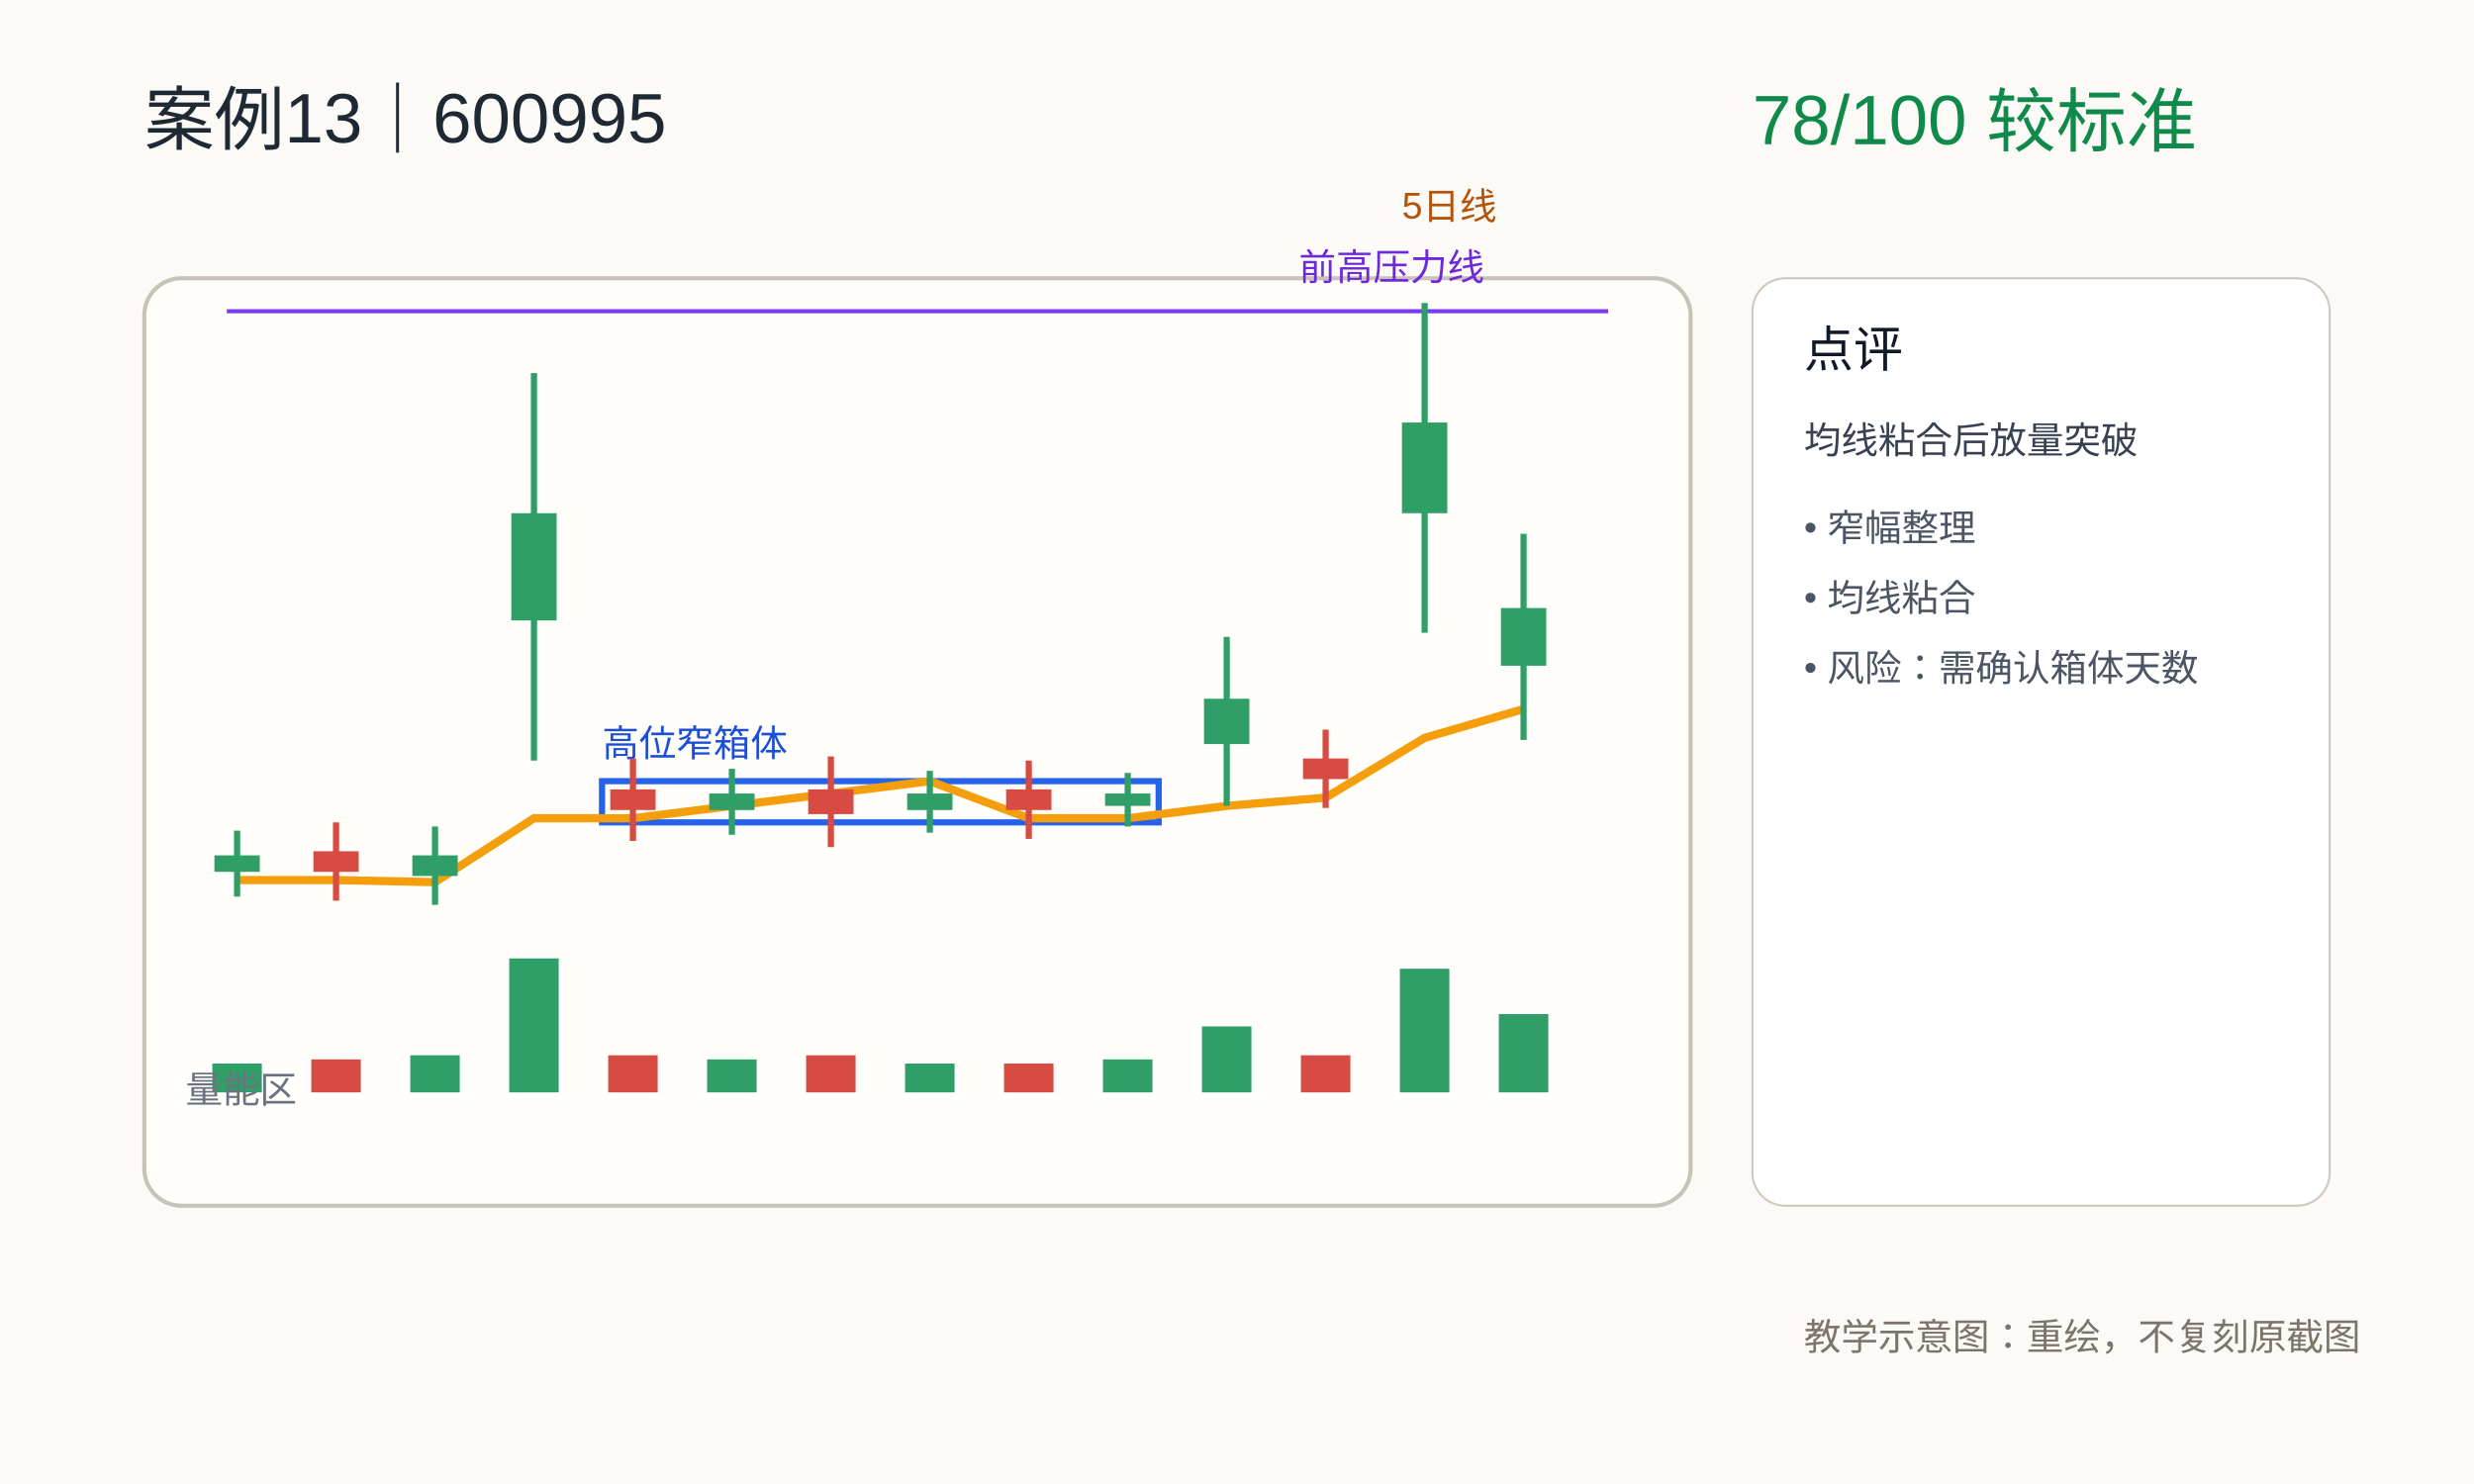
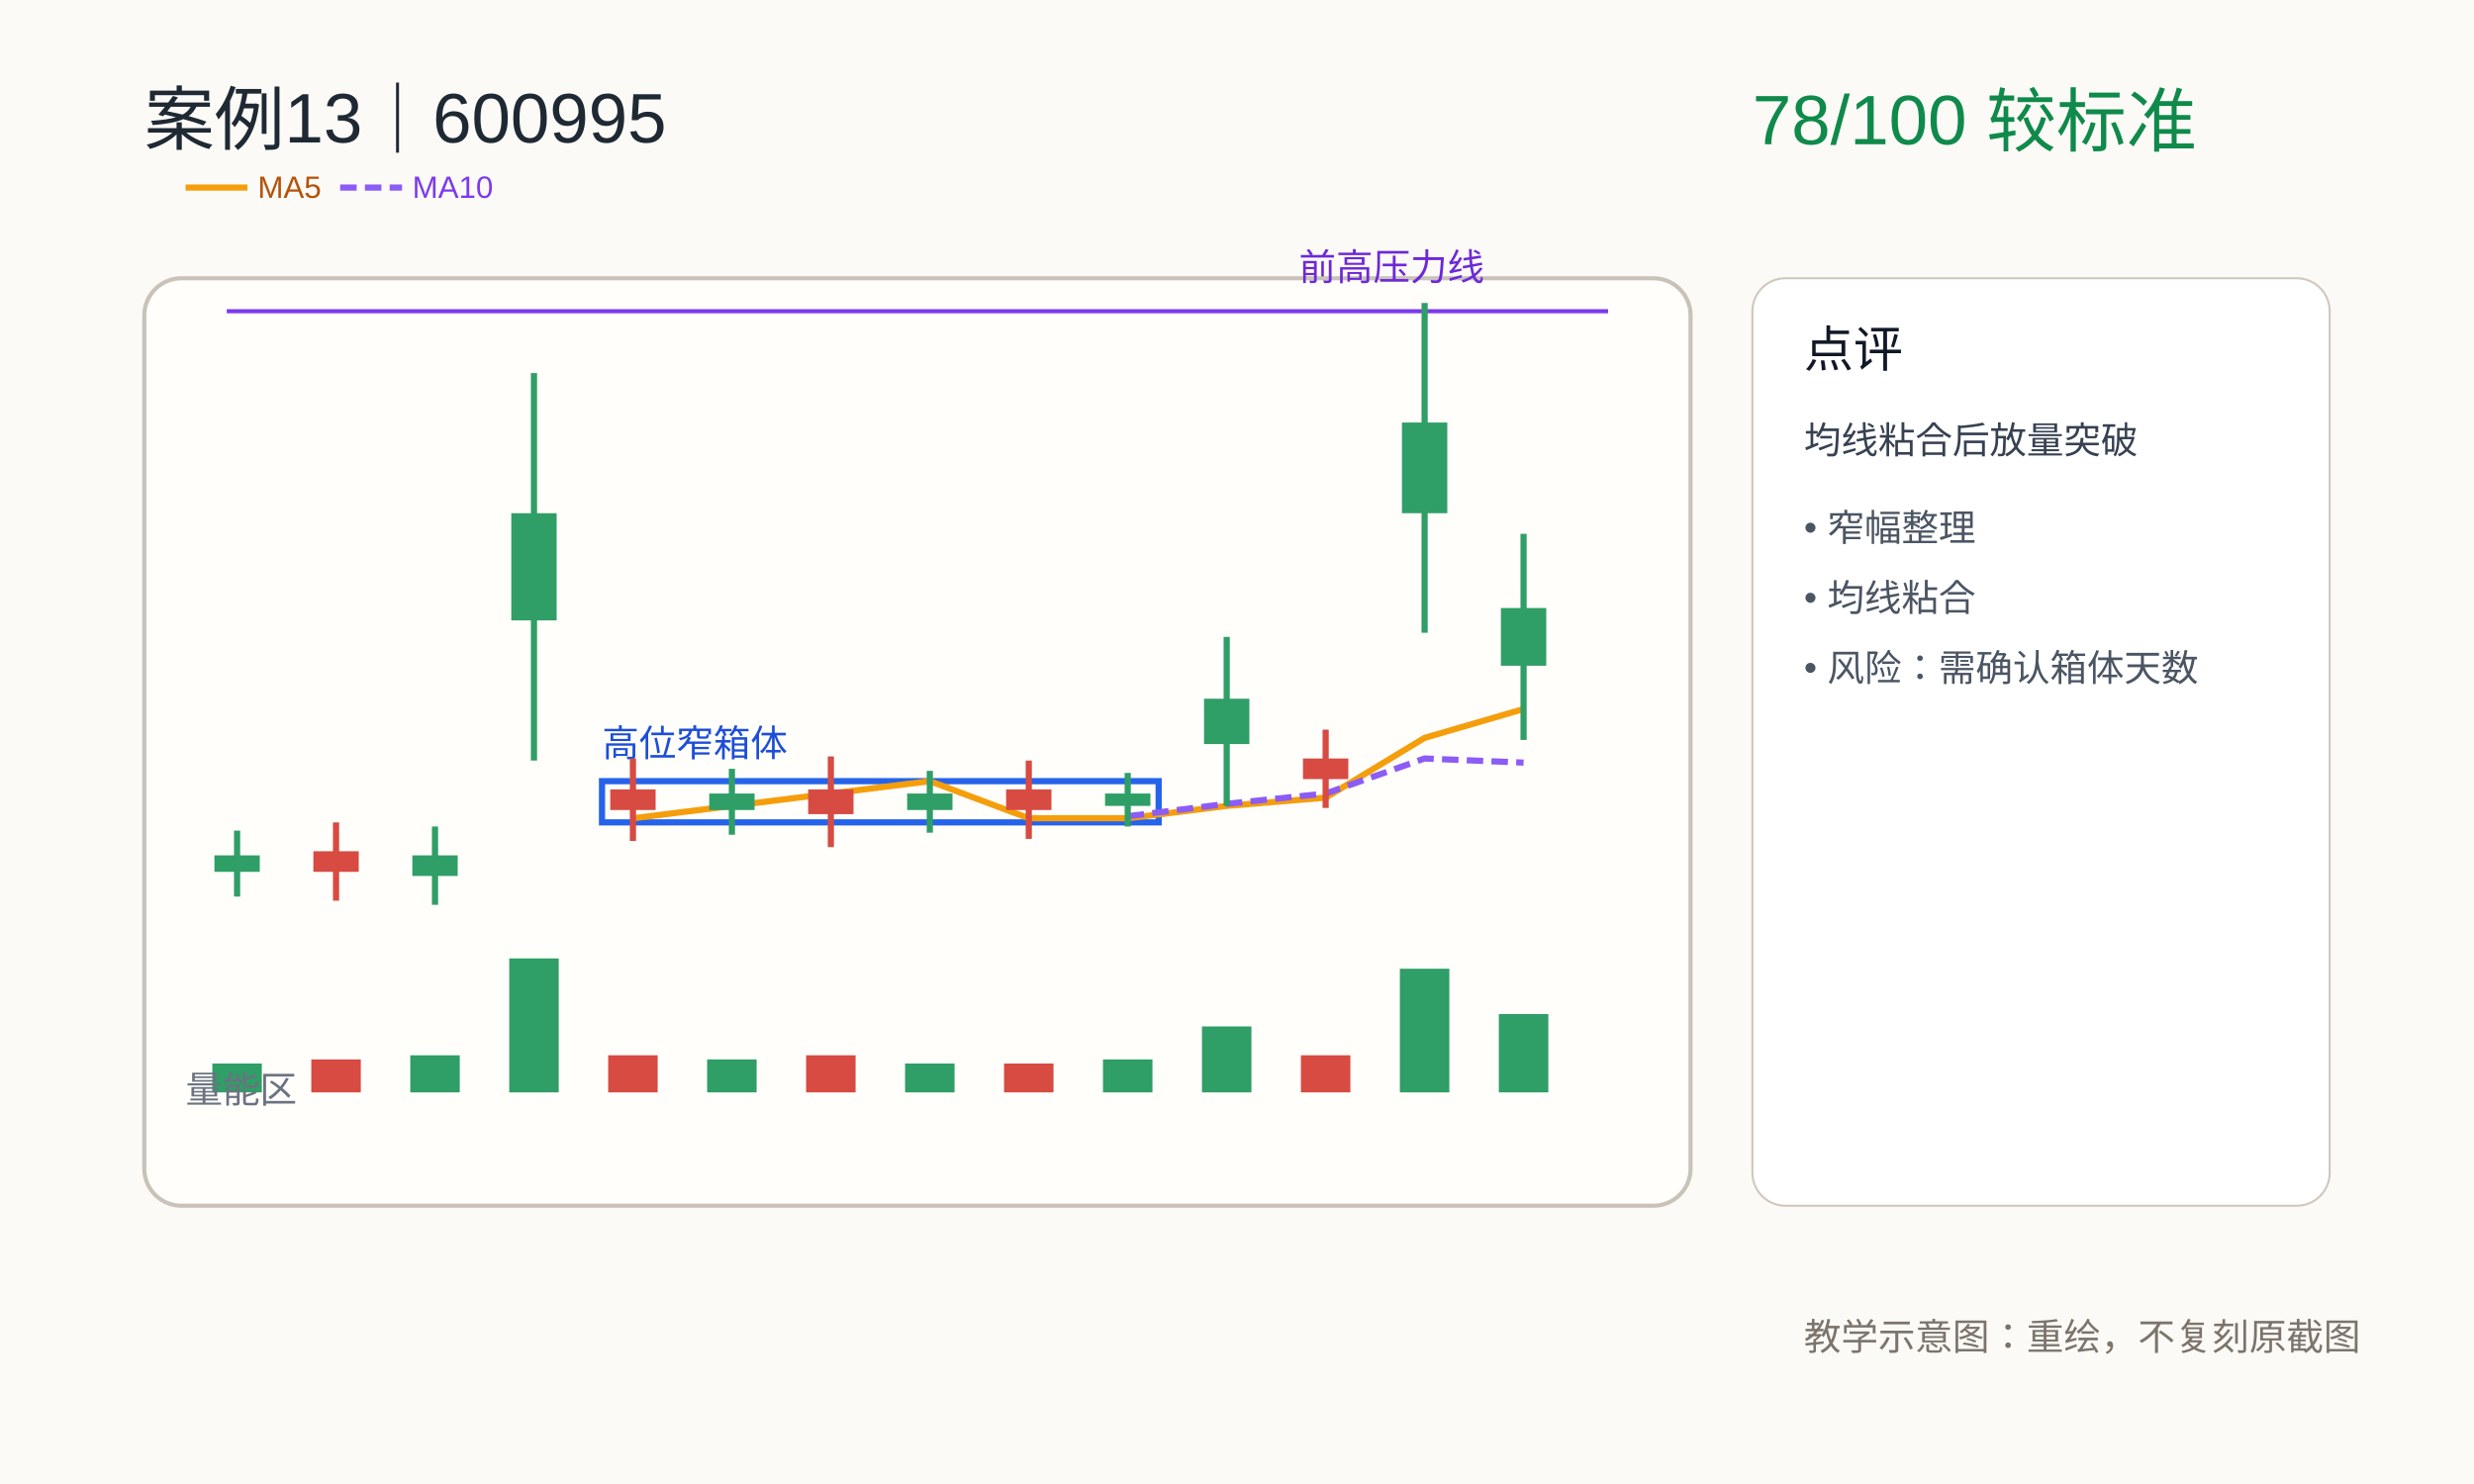
<svg xmlns="http://www.w3.org/2000/svg" width="1200" height="720" viewBox="0 0 1200 720">
  <rect width="1200" height="720" fill="#fbfaf7" />
  <rect x="70" y="135" width="750" height="450" rx="18" fill="#fffefb" stroke="#c9c2b8" stroke-width="2" />
  <text x="70" y="70" font-size="34" font-family="PingFang SC, Arial" fill="#1f2933">案例13｜600995</text>
  <text x="850" y="70" font-size="34" font-family="PingFang SC, Arial" fill="#0f8a4b">78/100  较标准</text>
  <line x1="110" y1="151" x2="780" y2="151" stroke="#7c3aed" stroke-width="2" />
  <text x="630" y="136" font-size="18" font-family="PingFang SC, Arial" fill="#6d28d9">前高压力线</text>
  <rect x="292" y="379" width="270" height="20" fill="none" stroke="#2563eb" stroke-width="3" />
  <text x="292" y="367" font-size="18" font-family="PingFang SC, Arial" fill="#1d4ed8">高位窄箱体</text>
-   <polyline points="115,427 163,427 211,428 259,397 307,397 355,391 403,385 451,379 499,397 547,397 595,391 643,387 691,358 739,344" fill="none" stroke="#f59e0b" stroke-width="4" />
-   <text x="680" y="106" font-size="18" font-family="PingFang SC, Arial" fill="#b45309">5日线</text>
+   <polyline points="307,397 355,391 403,385 451,379 499,397 547,397 595,391 643,387 691,358 739,344" fill="none" stroke="#f59e0b" stroke-width="3" />
+   <polyline points="547,396 595,390 643,385 691,368 739,370" fill="none" stroke="#8b5cf6" stroke-width="3" stroke-dasharray="8,4" />
+   <line x1="90" y1="91" x2="120" y2="91" stroke="#f59e0b" stroke-width="3" />
+   <text x="125" y="96" font-size="15" font-family="PingFang SC, Arial" fill="#b45309">MA5</text>
+   <line x1="165" y1="91" x2="195" y2="91" stroke="#8b5cf6" stroke-width="3" stroke-dasharray="8,4" />
+   <text x="200" y="96" font-size="15" font-family="PingFang SC, Arial" fill="#7c3aed">MA10</text>
  <line x1="115" y1="403" x2="115" y2="435" stroke="#2f9e67" stroke-width="3" />
  <rect x="104" y="415" width="22" height="8" fill="#2f9e67" />
  <line x1="163" y1="399" x2="163" y2="437" stroke="#d74b42" stroke-width="3" />
  <rect x="152" y="413" width="22" height="10" fill="#d74b42" />
  <line x1="211" y1="401" x2="211" y2="439" stroke="#2f9e67" stroke-width="3" />
  <rect x="200" y="415" width="22" height="10" fill="#2f9e67" />
  <line x1="259" y1="181" x2="259" y2="369" stroke="#2f9e67" stroke-width="3" />
  <rect x="248" y="249" width="22" height="52" fill="#2f9e67" />
  <line x1="307" y1="368" x2="307" y2="408" stroke="#d74b42" stroke-width="3" />
  <rect x="296" y="383" width="22" height="10" fill="#d74b42" />
  <line x1="355" y1="373" x2="355" y2="405" stroke="#2f9e67" stroke-width="3" />
  <rect x="344" y="385" width="22" height="8" fill="#2f9e67" />
  <line x1="403" y1="367" x2="403" y2="411" stroke="#d74b42" stroke-width="3" />
  <rect x="392" y="383" width="22" height="12" fill="#d74b42" />
  <line x1="451" y1="374" x2="451" y2="404" stroke="#2f9e67" stroke-width="3" />
  <rect x="440" y="385" width="22" height="8" fill="#2f9e67" />
  <line x1="499" y1="369" x2="499" y2="407" stroke="#d74b42" stroke-width="3" />
  <rect x="488" y="383" width="22" height="10" fill="#d74b42" />
  <line x1="547" y1="375" x2="547" y2="401" stroke="#2f9e67" stroke-width="3" />
  <rect x="536" y="385" width="22" height="6" fill="#2f9e67" />
  <line x1="595" y1="309" x2="595" y2="391" stroke="#2f9e67" stroke-width="3" />
  <rect x="584" y="339" width="22" height="22" fill="#2f9e67" />
  <line x1="643" y1="354" x2="643" y2="392" stroke="#d74b42" stroke-width="3" />
  <rect x="632" y="368" width="22" height="10" fill="#d74b42" />
  <line x1="691" y1="147" x2="691" y2="307" stroke="#2f9e67" stroke-width="3" />
  <rect x="680" y="205" width="22" height="44" fill="#2f9e67" />
  <line x1="739" y1="259" x2="739" y2="359" stroke="#2f9e67" stroke-width="3" />
  <rect x="728" y="295" width="22" height="28" fill="#2f9e67" />
  <rect x="103" y="516" width="24" height="14" fill="#2f9e67" />
  <rect x="151" y="514" width="24" height="16" fill="#d74b42" />
  <rect x="199" y="512" width="24" height="18" fill="#2f9e67" />
  <rect x="247" y="465" width="24" height="65" fill="#2f9e67" />
  <rect x="295" y="512" width="24" height="18" fill="#d74b42" />
  <rect x="343" y="514" width="24" height="16" fill="#2f9e67" />
  <rect x="391" y="512" width="24" height="18" fill="#d74b42" />
  <rect x="439" y="516" width="24" height="14" fill="#2f9e67" />
  <rect x="487" y="516" width="24" height="14" fill="#d74b42" />
  <rect x="535" y="514" width="24" height="16" fill="#2f9e67" />
  <rect x="583" y="498" width="24" height="32" fill="#2f9e67" />
  <rect x="631" y="512" width="24" height="18" fill="#d74b42" />
  <rect x="679" y="470" width="24" height="60" fill="#2f9e67" />
  <rect x="727" y="492" width="24" height="38" fill="#2f9e67" />
  <text x="90" y="535" font-size="18" font-family="PingFang SC, Arial" fill="#6b7280">量能区</text>
  <rect x="850" y="135" width="280" height="450" rx="16" fill="#ffffff" stroke="#d0c7bc" />
  <text x="875" y="178" font-size="24" font-family="PingFang SC, Arial" fill="#111827">点评</text>
  <text x="875" y="220" font-size="18" font-family="PingFang SC, Arial" fill="#374151">均线粘合后放量突破</text>
  <text x="875" y="262" font-size="18" font-family="PingFang SC, Arial" fill="#4b5563">• 窄幅整理</text>
  <text x="875" y="296" font-size="18" font-family="PingFang SC, Arial" fill="#4b5563">• 均线粘合</text>
  <text x="875" y="330" font-size="18" font-family="PingFang SC, Arial" fill="#4b5563">• 风险：需确认箱体天数</text>
  <text x="875" y="655" font-size="18" font-family="PingFang SC, Arial" fill="#7c746b">教学示意图：重绘，不复刻原截图</text>
</svg>
